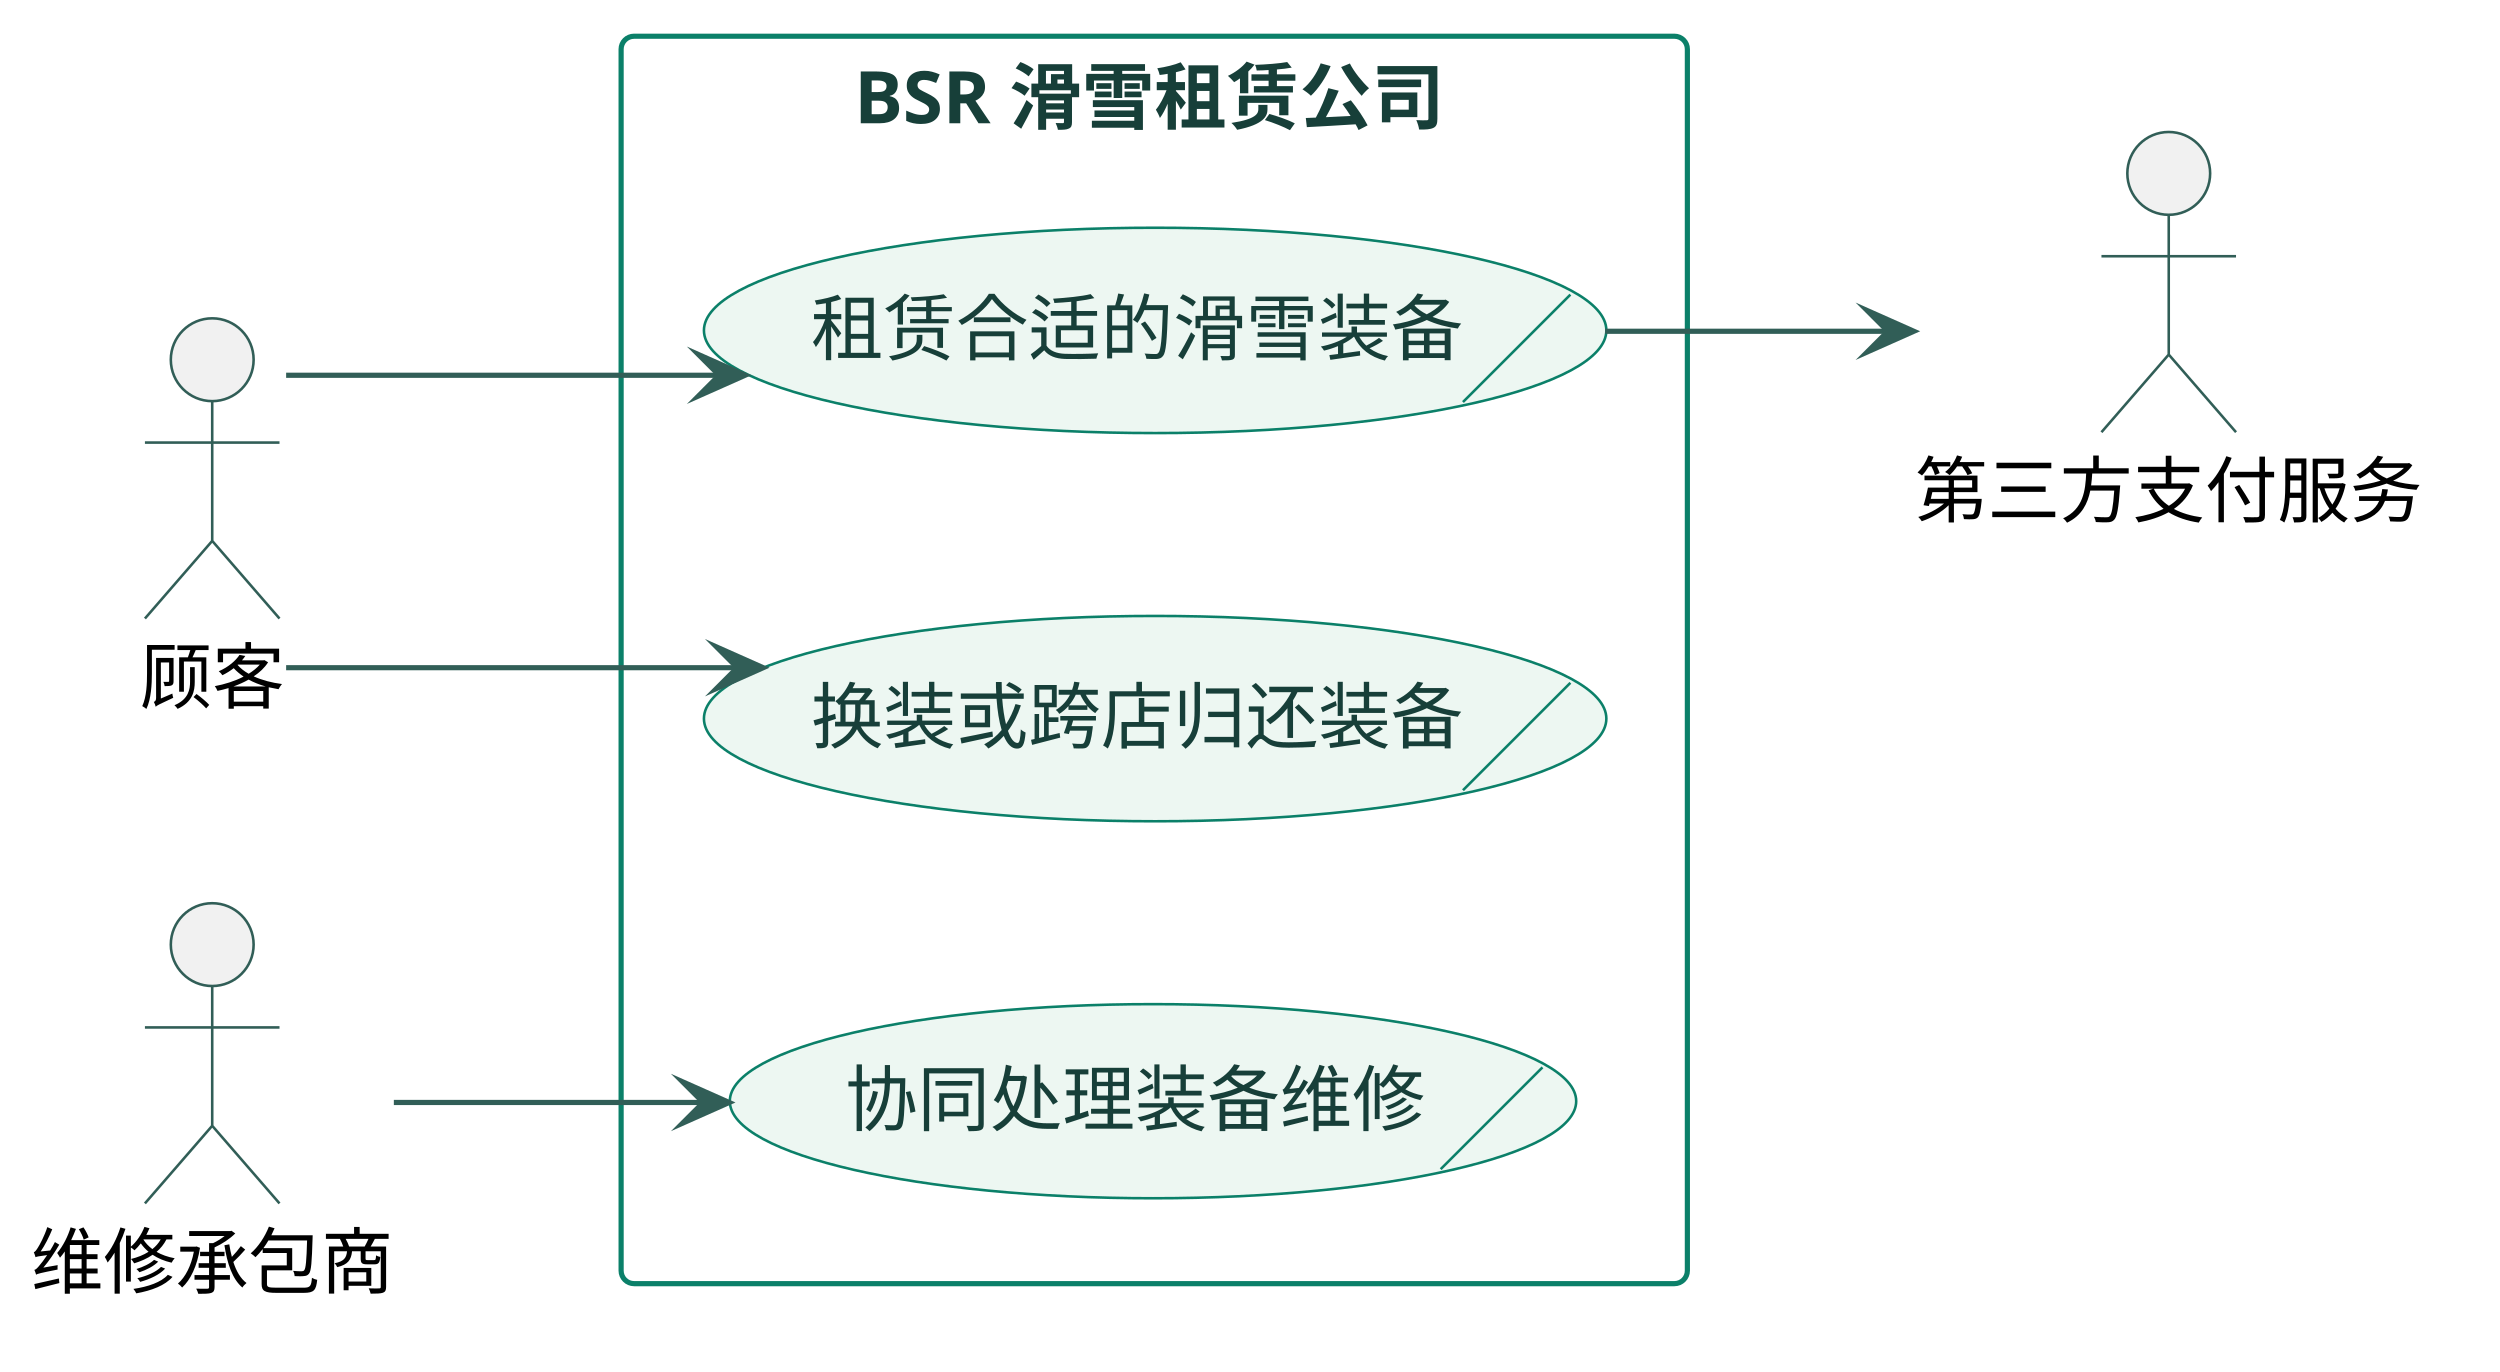
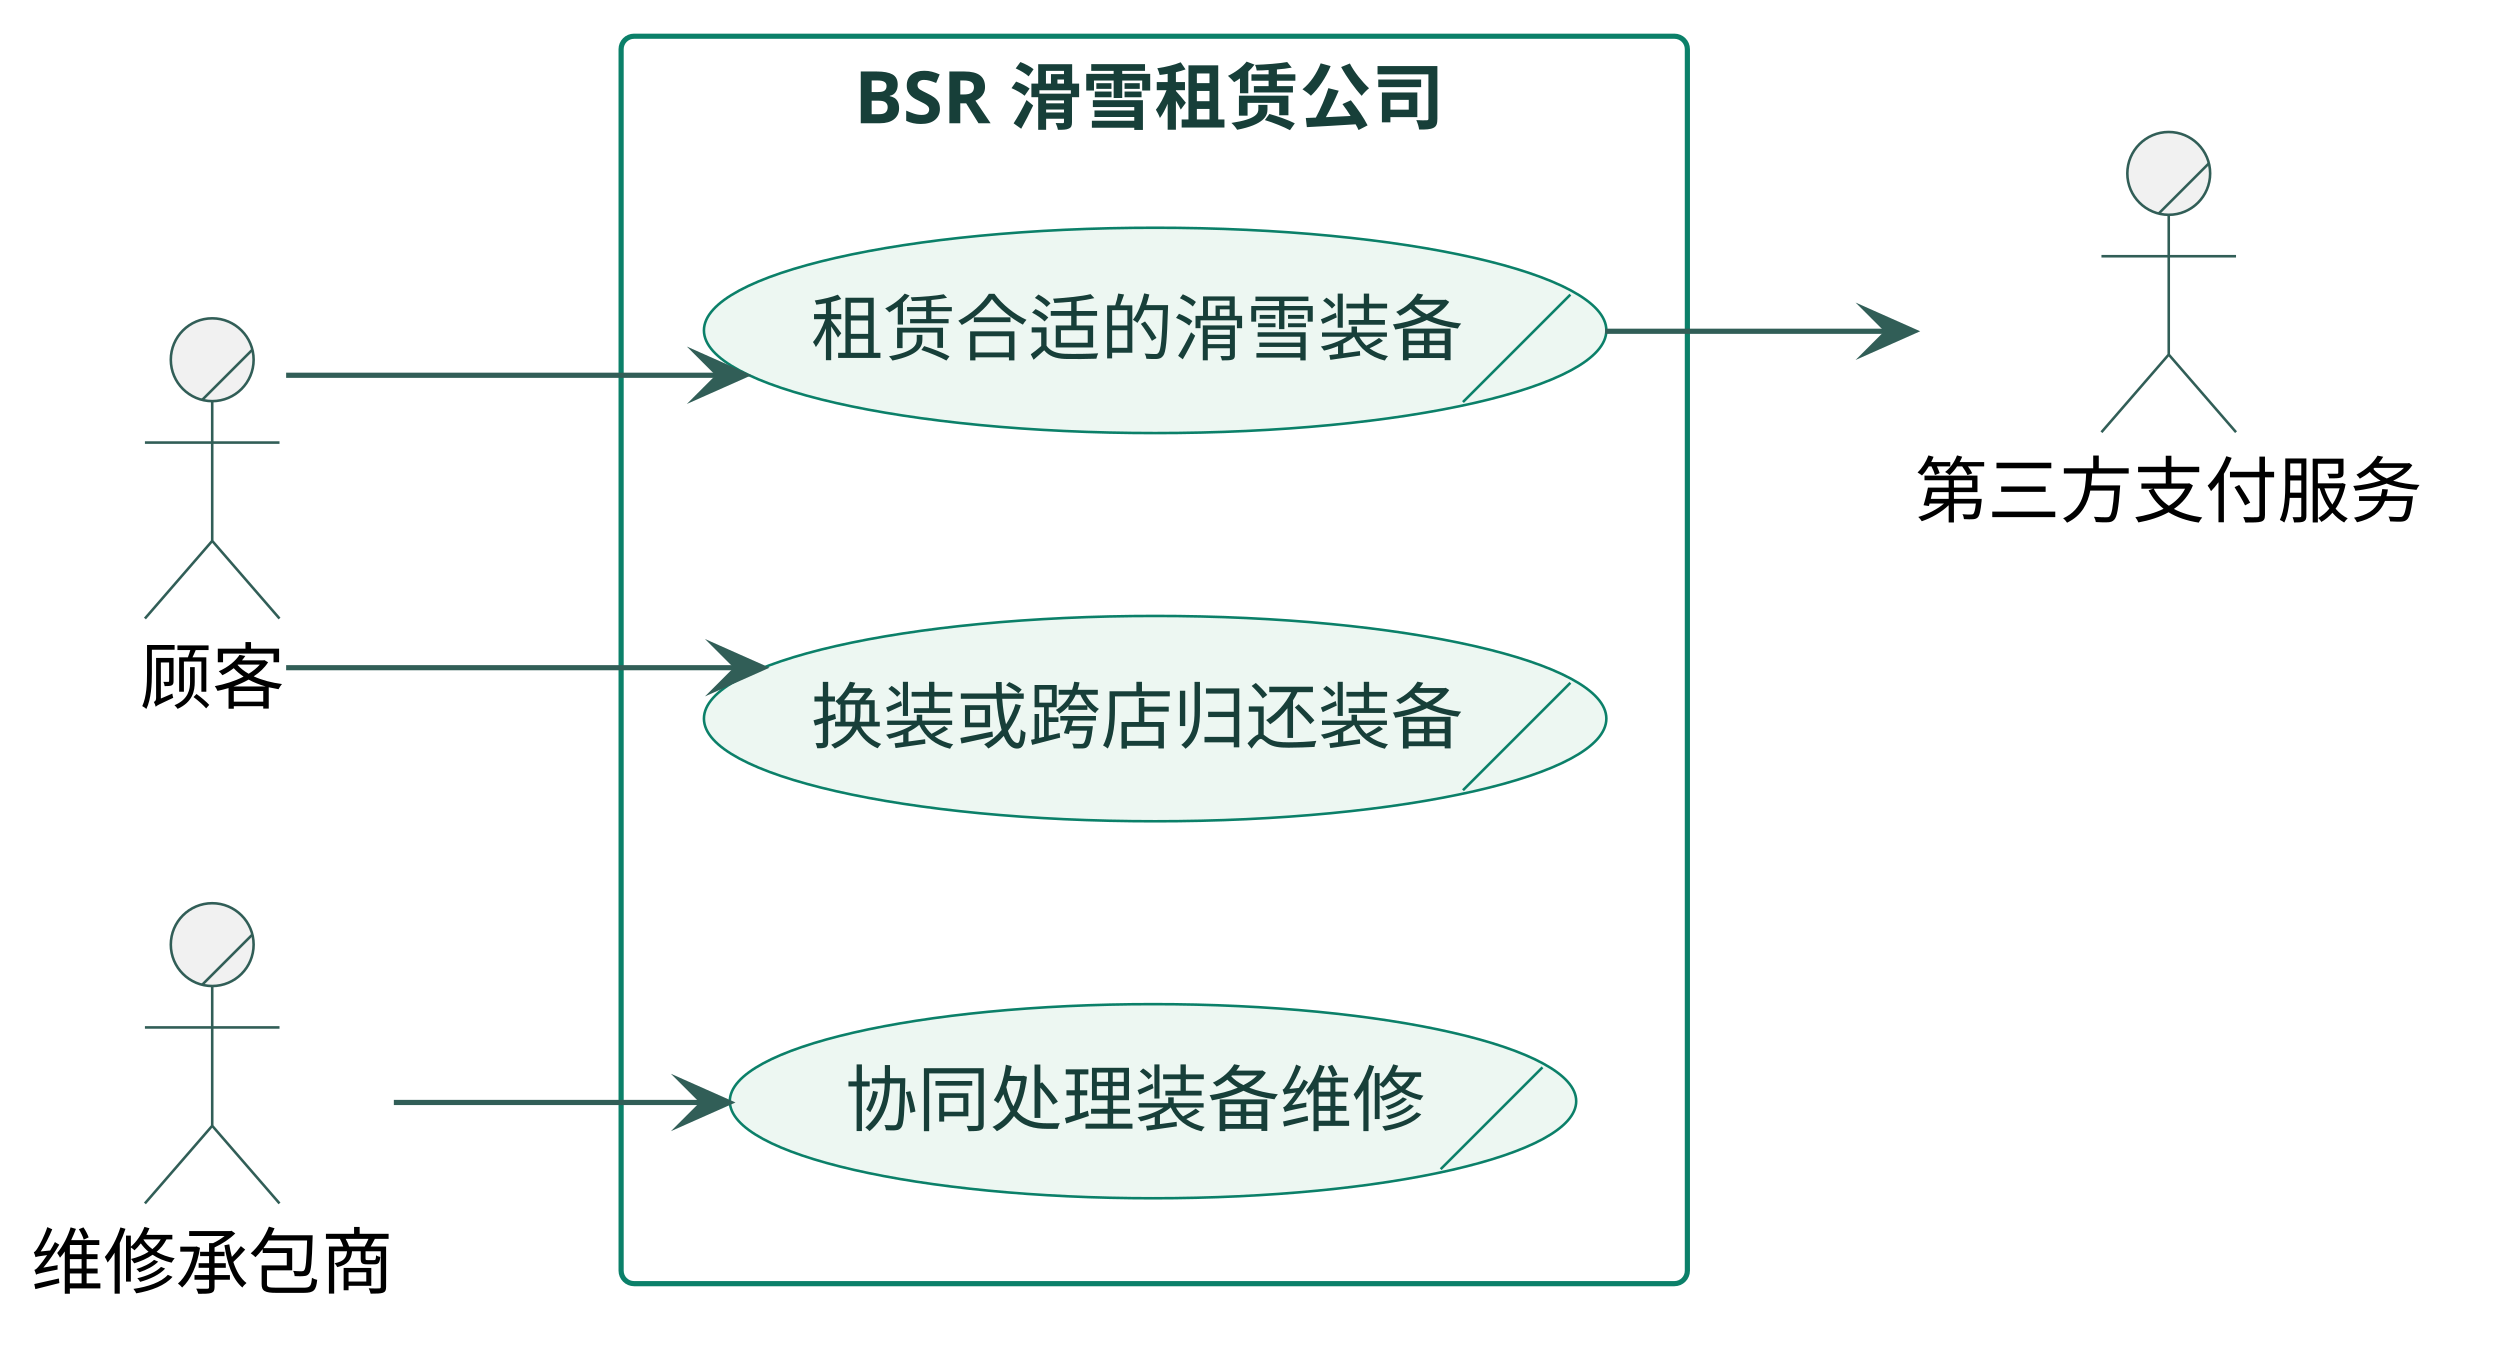
<svg xmlns="http://www.w3.org/2000/svg" version="1.1" data-diagram-type="DESCRIPTION" style="width:483px;height:265px;background:#FFFFFF;" width="483px" height="265px" viewBox="0 0 483 265" zoomAndPan="magnify" preserveAspectRatio="none" contentStyleType="text/css">
  <defs />
  <g font-family="sans-serif" lengthAdjust="spacing">
    <g class="cluster" data-qualified-name="BSR" id="ent0003" data-source-line="24">
      <rect x="120" y="7" width="206" height="241" fill="none" style="stroke:#0B8069;stroke-width:1;" rx="2.5" ry="2.5" />
      <text x="165.031" y="23.813" fill="#173F39" font-size="14" textLength="115.938" font-weight="700" font-family="Microsoft YaHei">BSR 滑雪租赁公司</text>
    </g>
    <g class="entity" data-qualified-name="BSR.UC_Rent" id="ent0004" data-source-line="25">
      <ellipse cx="223.174" cy="63.835" rx="87.174" ry="19.835" fill="#EDF7F2" style="stroke:#0B8069;stroke-width:0.5;" />
      <text x="156.674" y="68.491" fill="#173F39" font-size="14" textLength="126" font-family="Microsoft YaHei">租赁合适的滑雪装备</text>
      <line x1="303.399" y1="56.92" x2="282.645" y2="77.675" style="stroke:#0B8069;stroke-width:0.5;" />
    </g>
    <g class="entity" data-qualified-name="BSR.UC_Return" id="ent0005" data-source-line="26">
      <ellipse cx="223.174" cy="138.835" rx="87.174" ry="19.835" fill="#EDF7F2" style="stroke:#0B8069;stroke-width:0.5;" />
      <text x="156.674" y="143.491" fill="#173F39" font-size="14" textLength="126" font-family="Microsoft YaHei">换装或跨店归还装备</text>
      <line x1="303.399" y1="131.92" x2="282.645" y2="152.675" style="stroke:#0B8069;stroke-width:0.5;" />
    </g>
    <g class="entity" data-qualified-name="BSR.UC_Repair" id="ent0006" data-source-line="27">
      <ellipse cx="222.761" cy="212.752" rx="81.761" ry="18.752" fill="#EDF7F2" style="stroke:#0B8069;stroke-width:0.5;" />
      <text x="163.261" y="217.409" fill="#173F39" font-size="14" textLength="112" font-family="Microsoft YaHei">协同处理装备维修</text>
      <line x1="298.004" y1="206.215" x2="278.338" y2="225.882" style="stroke:#0B8069;stroke-width:0.5;" />
    </g>
    <g class="entity" data-qualified-name="Customer" id="ent0001" data-source-line="20">
      <ellipse cx="41" cy="69.5" rx="8" ry="8" fill="#F1F1F1" style="stroke:#315E57;stroke-width:0.5;" />
+       <line x1="39.056" y1="77.26" x2="48.76" y2="67.556" style="stroke:#315E57;stroke-width:0.5;" />
      <path d="M41,77.5 L41,104.5 M28,85.5 L54,85.5 M41,104.5 L28,119.5 M41,104.5 L54,119.5" style="stroke:#315E57;stroke-width:0.5;" fill="none" />
      <text x="27" y="135.813" fill="#000" font-size="14" textLength="28" font-family="Microsoft YaHei">顾客</text>
    </g>
    <g class="entity" data-qualified-name="Repairer" id="ent0002" data-source-line="21">
      <ellipse cx="41" cy="182.5" rx="8" ry="8" fill="#F1F1F1" style="stroke:#315E57;stroke-width:0.5;" />
+       <line x1="39.056" y1="190.26" x2="48.76" y2="180.556" style="stroke:#315E57;stroke-width:0.5;" />
      <path d="M41,190.5 L41,217.5 M28,198.5 L54,198.5 M41,217.5 L28,232.5 M41,217.5 L54,232.5" style="stroke:#315E57;stroke-width:0.5;" fill="none" />
      <text x="6" y="248.813" fill="#000" font-size="14" textLength="70" font-family="Microsoft YaHei">维修承包商</text>
    </g>
    <g class="entity" data-qualified-name="Payment" id="ent0007" data-source-line="30">
      <ellipse cx="419" cy="33.5" rx="8" ry="8" fill="#F1F1F1" style="stroke:#315E57;stroke-width:0.5;" />
+       <line x1="417.056" y1="41.26" x2="426.76" y2="31.556" style="stroke:#315E57;stroke-width:0.5;" />
      <path d="M419,41.5 L419,68.5 M406,49.5 L432,49.5 M419,68.5 L406,83.5 M419,68.5 L432,83.5" style="stroke:#315E57;stroke-width:0.5;" fill="none" />
      <text x="370" y="99.813" fill="#000" font-size="14" textLength="98" font-family="Microsoft YaHei">第三方支付服务</text>
    </g>
    <g class="link" data-entity-1="ent0001" data-entity-2="ent0004" id="lnk8" data-source-line="32" data-link-type="dependency">
      <path d="M55.28,72.5 C74.55,72.5 105.36,72.5 138.95,72.5" style="stroke:#315E57;stroke-width:1;" fill="none" id="Customer-to-UC_Rent" />
      <polygon points="143.95,72.5,134.95,68.5,138.95,72.5,134.95,76.5,143.95,72.5" fill="#315E57" style="stroke:#315E57;stroke-width:1;stroke-linejoin:miter;stroke-miterlimit:10;" />
    </g>
    <g class="link" data-entity-1="ent0001" data-entity-2="ent0005" id="lnk9" data-source-line="33" data-link-type="dependency">
      <path d="M55.28,129 C75.23,129 107.87,129 142.45,129" style="stroke:#315E57;stroke-width:1;" fill="none" id="Customer-to-UC_Return" />
      <polygon points="147.45,129,138.45,125,142.45,129,138.45,133,147.45,129" fill="#315E57" style="stroke:#315E57;stroke-width:1;stroke-linejoin:miter;stroke-miterlimit:10;" />
    </g>
    <g class="link" data-entity-1="ent0002" data-entity-2="ent0006" id="lnk10" data-source-line="34" data-link-type="dependency">
      <path d="M76.09,213 C94.58,213 113.1,213 135.87,213" style="stroke:#315E57;stroke-width:1;" fill="none" id="Repairer-to-UC_Repair" />
      <polygon points="140.87,213,131.87,209,135.87,213,131.87,217,140.87,213" fill="#315E57" style="stroke:#315E57;stroke-width:1;stroke-linejoin:miter;stroke-miterlimit:10;" />
    </g>
    <g class="link" data-entity-1="ent0004" data-entity-2="ent0007" id="lnk11" data-source-line="35" data-link-type="dependency">
      <path d="M310.11,64 C330.56,64 346.65,64 364.75,64" style="stroke:#315E57;stroke-width:1;" fill="none" id="UC_Rent-to-Payment" />
      <polygon points="369.75,64,360.75,60,364.75,64,360.75,68,369.75,64" fill="#315E57" style="stroke:#315E57;stroke-width:1;stroke-linejoin:miter;stroke-miterlimit:10;" />
    </g>
  </g>
</svg>
